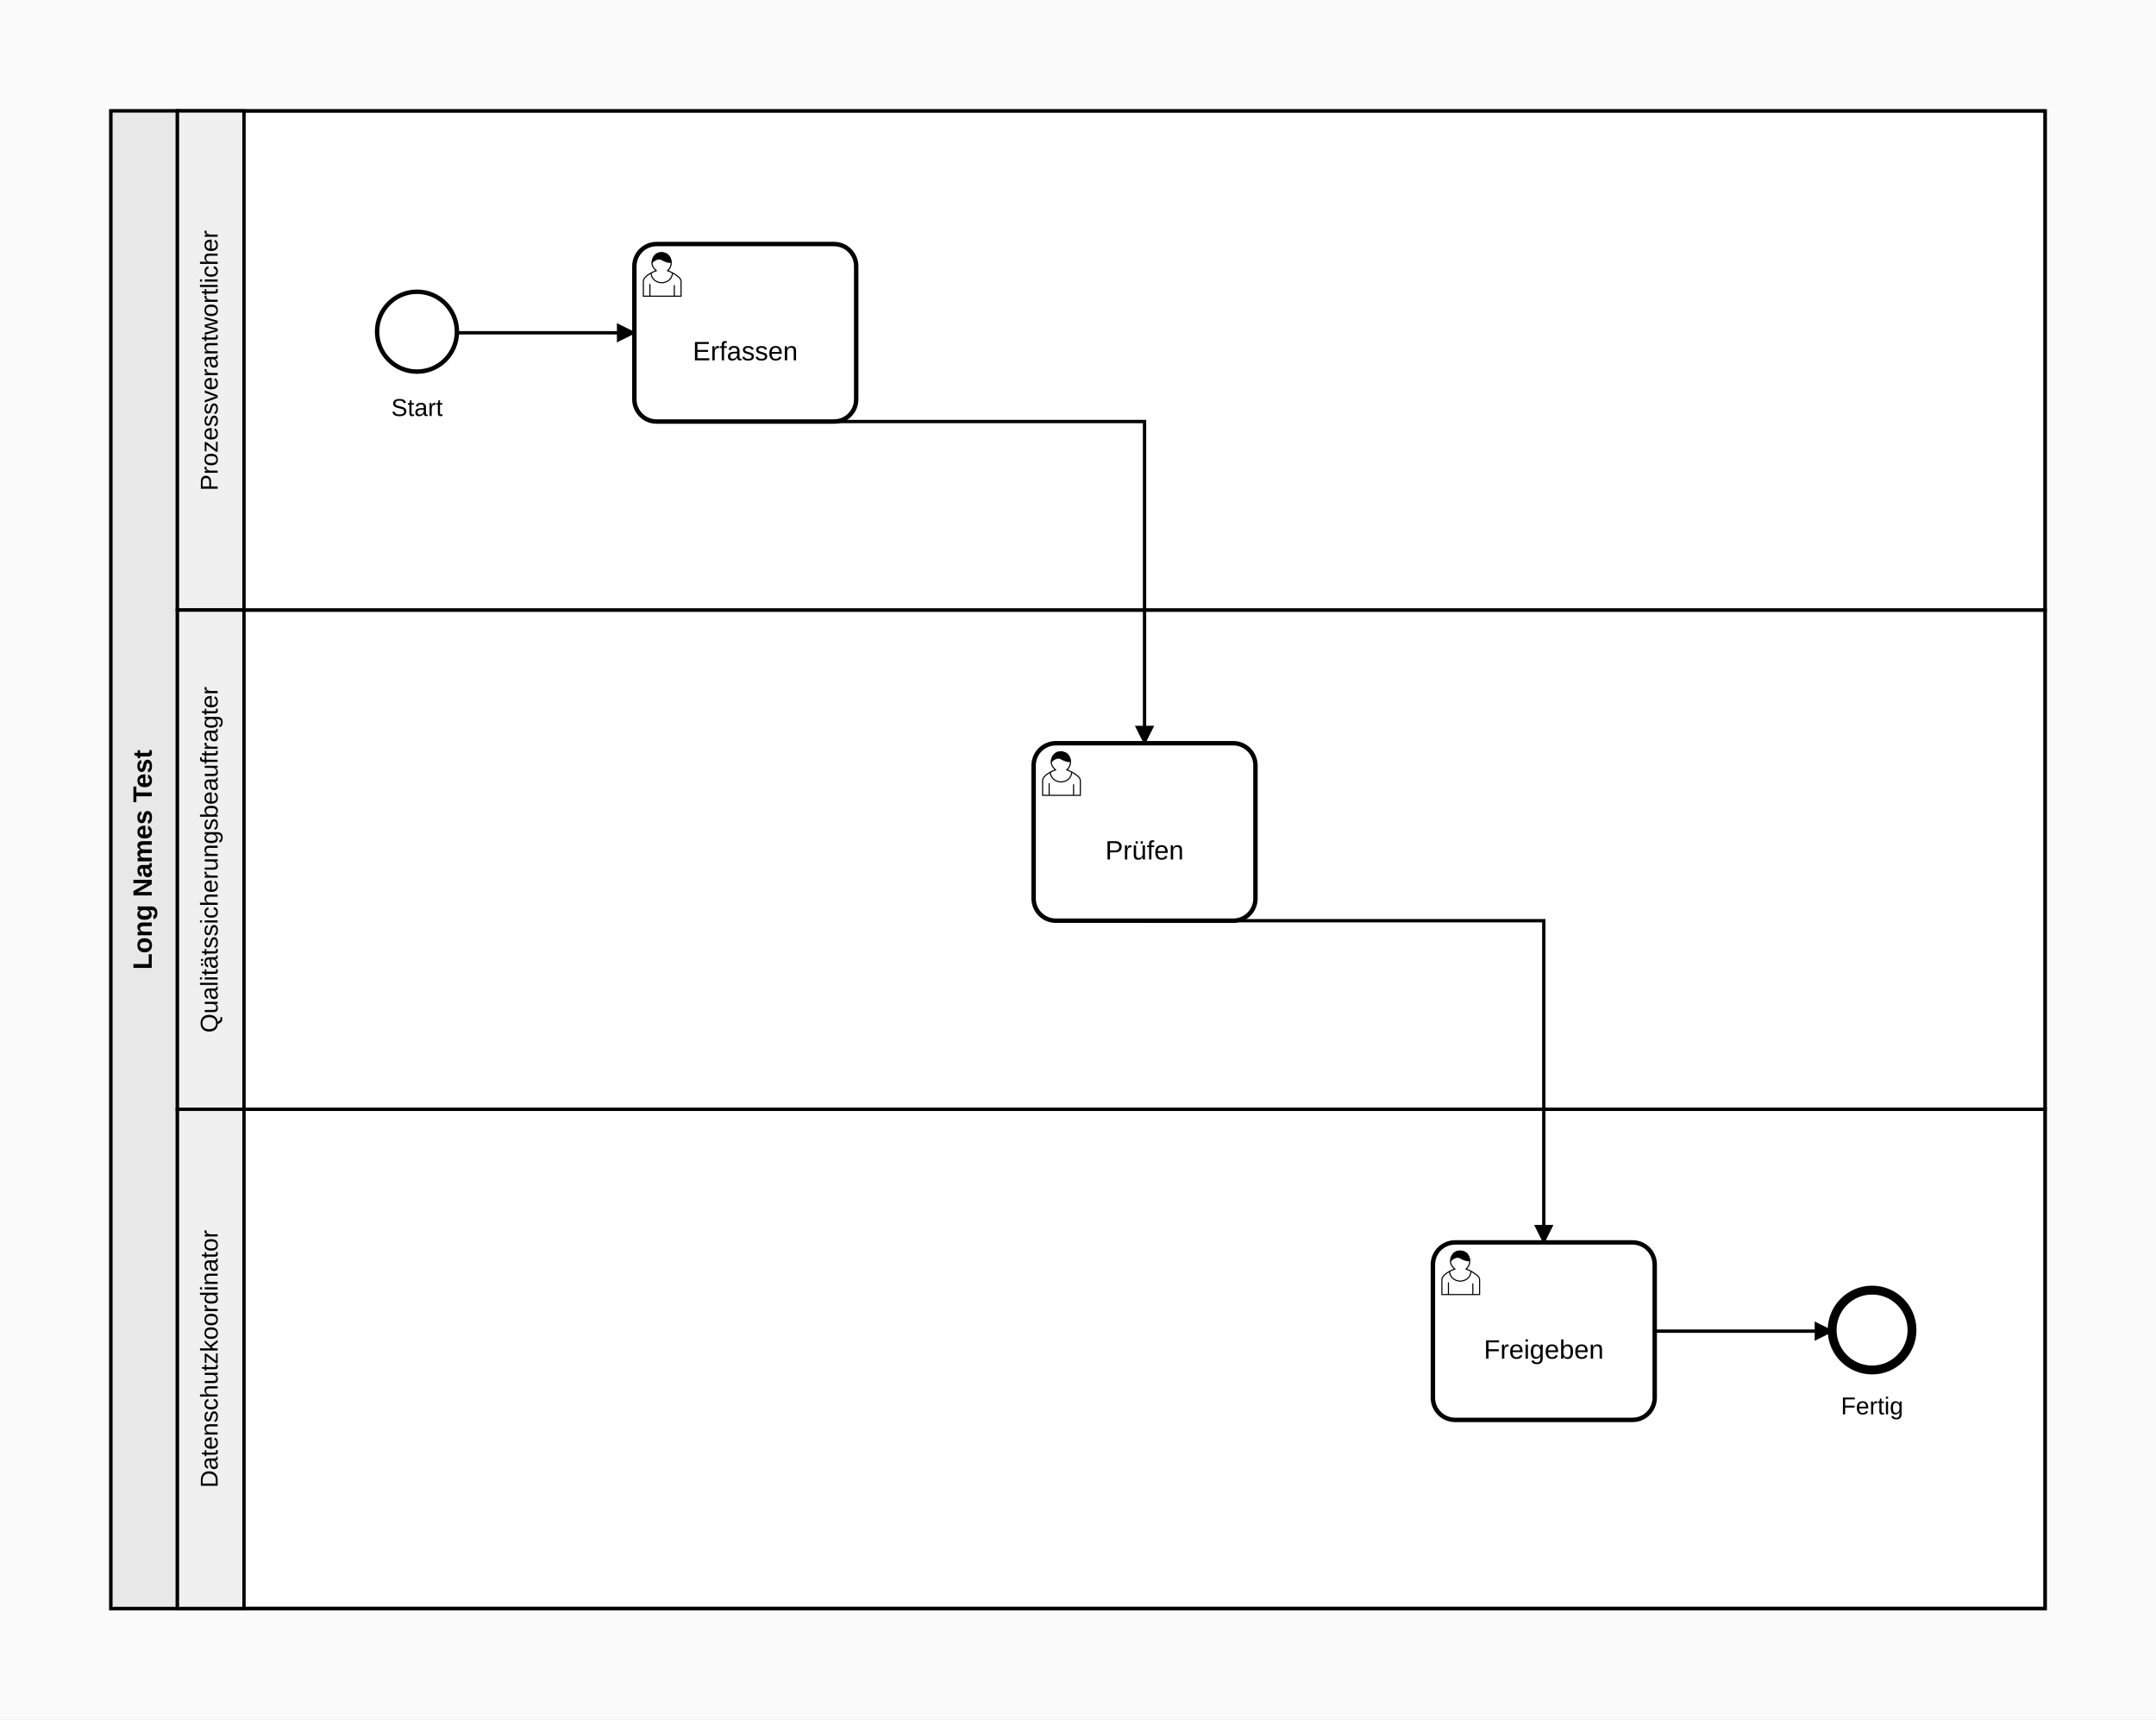
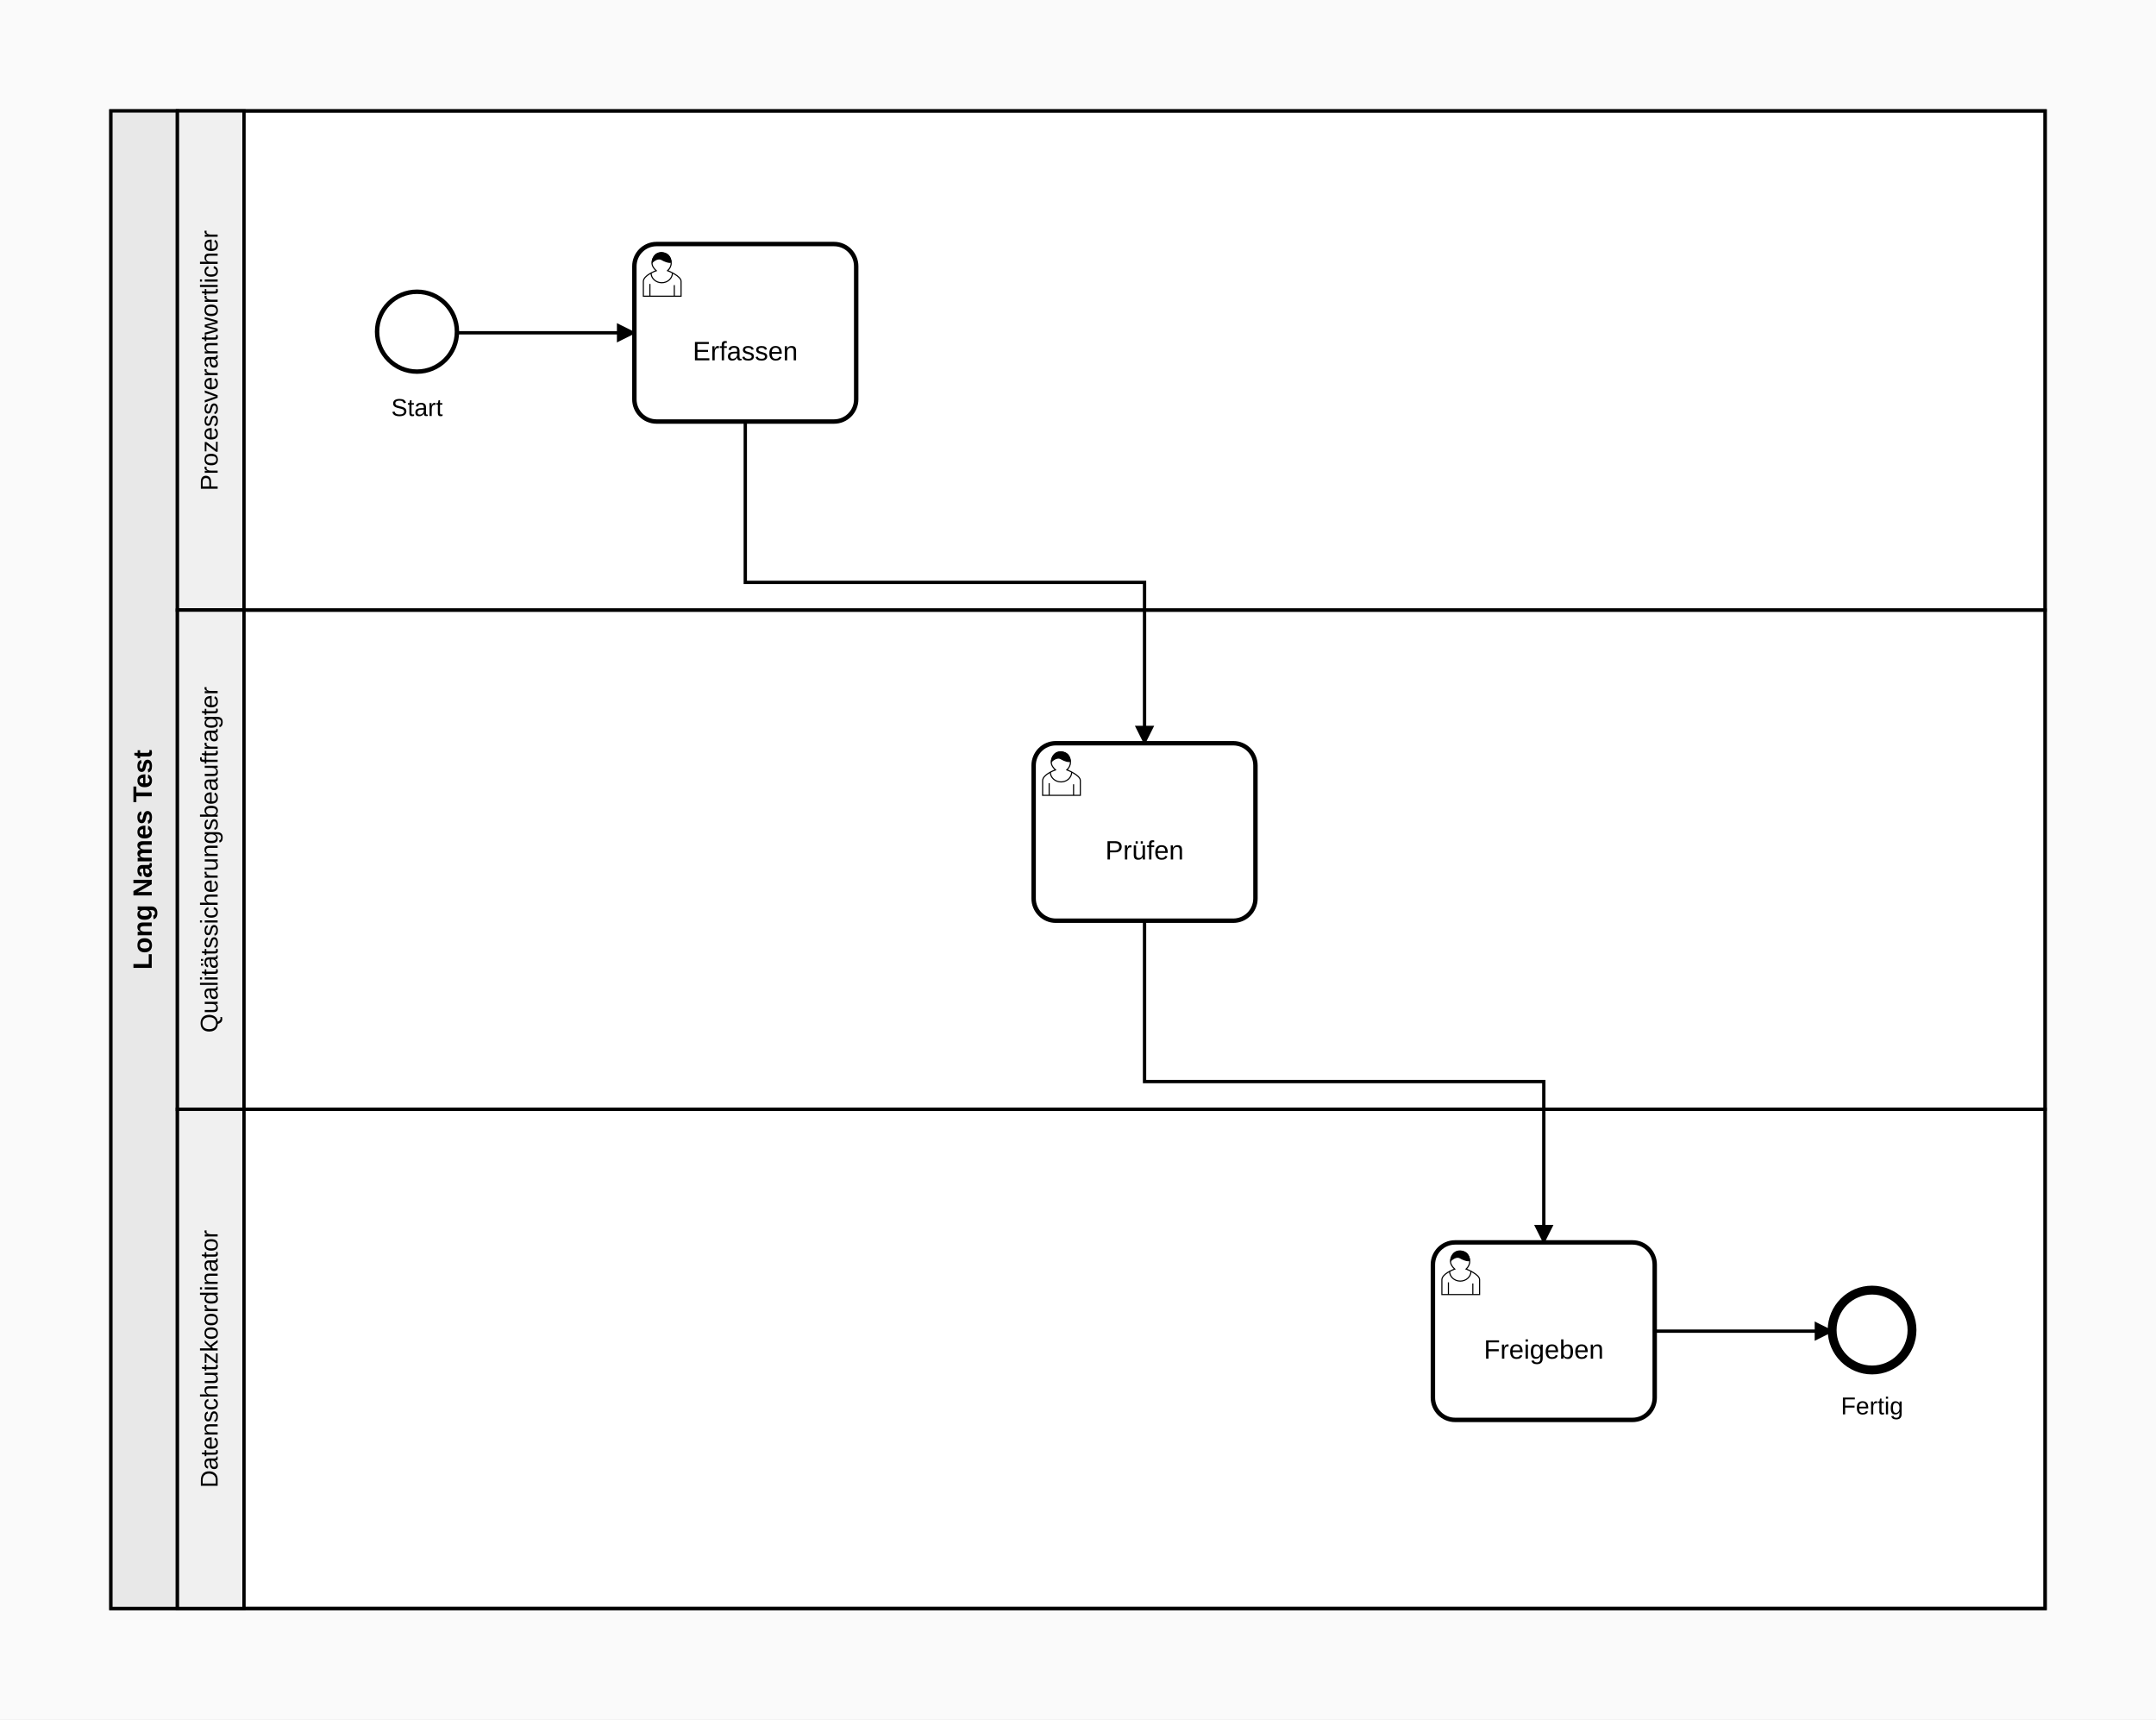
<svg xmlns="http://www.w3.org/2000/svg" width="972" height="775" viewBox="0 0 972 775" font-family="Arial, sans-serif">
  <defs>
    <marker id="seq-end" viewBox="0 0 20 20" refX="11" refY="10" markerWidth="10" markerHeight="10" orient="auto">
      <path d="M 1 5 L 11 10 L 1 15 Z" fill="#000000" stroke="#000000" stroke-width="1" />
    </marker>
    <marker id="seq-default-src" viewBox="0 0 20 20" refX="6" refY="10" markerWidth="10" markerHeight="10" orient="auto">
      <path d="M 6 3 L 10 17" stroke="#000000" stroke-width="1.5" />
    </marker>
    <marker id="seq-conditional-src" viewBox="0 0 20 20" refX="1" refY="10" markerWidth="12" markerHeight="12" orient="auto">
      <path d="M 1 10 L 8 6 L 15 10 L 8 14 Z" fill="#ffffff" stroke="#000000" stroke-width="1" />
    </marker>
    <marker id="msg-start" viewBox="0 0 20 20" refX="6" refY="6" markerWidth="20" markerHeight="20" orient="auto">
      <circle cx="6" cy="6" r="3.5" fill="#ffffff" stroke="#000000" stroke-width="1" />
    </marker>
    <marker id="msg-end" viewBox="0 0 20 20" refX="8.5" refY="5" markerWidth="20" markerHeight="20" orient="auto">
      <path d="m 1 5 l 0 -3 l 7 3 l -7 3 z" fill="#ffffff" stroke="#000000" stroke-width="1" stroke-linecap="butt" />
    </marker>
    <marker id="assoc-end" viewBox="0 0 20 20" refX="11" refY="10" markerWidth="10" markerHeight="10" orient="auto">
      <path d="M 1 5 L 11 10 L 1 15" fill="none" stroke="#000000" stroke-width="1.5" />
    </marker>
  </defs>
  <rect width="972" height="775" fill="#fafafa" />
  <rect x="50" y="50" width="872" height="675" fill="#ffffff" stroke="#000000" stroke-width="1.5" />
  <rect x="50" y="50" width="30" height="675" fill="#e8e8e8" stroke="#000000" stroke-width="1.5" />
  <text x="65" y="387.5" text-anchor="middle" dominant-baseline="middle" font-size="12" font-weight="bold" fill="#000000" transform="rotate(-90,65,387.5)">Long Names Test</text>
  <rect x="80" y="50" width="842" height="225" fill="#ffffff" fill-opacity="0.25" stroke="#000000" stroke-width="1.5" />
  <rect x="80" y="50" width="30" height="225" fill="#f0f0f0" stroke="#000000" stroke-width="1.5" />
  <text x="95" y="162.5" text-anchor="middle" dominant-baseline="middle" font-size="11" fill="#000000" transform="rotate(-90,95,162.5)">Prozessverantwortlicher</text>
  <rect x="80" y="275" width="842" height="225" fill="#ffffff" fill-opacity="0.25" stroke="#000000" stroke-width="1.5" />
  <rect x="80" y="275" width="30" height="225" fill="#f0f0f0" stroke="#000000" stroke-width="1.5" />
  <text x="95" y="387.5" text-anchor="middle" dominant-baseline="middle" font-size="11" fill="#000000" transform="rotate(-90,95,387.5)">Qualitätssicherungsbeauftragter</text>
  <rect x="80" y="500" width="842" height="225" fill="#ffffff" fill-opacity="0.25" stroke="#000000" stroke-width="1.5" />
  <rect x="80" y="500" width="30" height="225" fill="#f0f0f0" stroke="#000000" stroke-width="1.5" />
  <text x="95" y="612.5" text-anchor="middle" dominant-baseline="middle" font-size="11" fill="#000000" transform="rotate(-90,95,612.5)">Datenschutzkoordinator</text>
  <path d="M 206 150 L 286 150" stroke="#000000" stroke-width="1.5" fill="none" marker-end="url(#seq-end)" />
-   <path d="M 336 190 L 516 190 L 516 335" stroke="#000000" stroke-width="1.5" fill="none" marker-end="url(#seq-end)" />
-   <path d="M 516 415 L 696 415 L 696 560" stroke="#000000" stroke-width="1.5" fill="none" marker-end="url(#seq-end)" />
+   <path d="M 336 190 L 336 262.5 L 516 262.5 L 516 335" stroke="#000000" stroke-width="1.5" fill="none" marker-end="url(#seq-end)" />
+   <path d="M 516 415 L 516 487.5 L 696 487.5 L 696 560" stroke="#000000" stroke-width="1.5" fill="none" marker-end="url(#seq-end)" />
  <path d="M 746 600 L 826 600" stroke="#000000" stroke-width="1.5" fill="none" marker-end="url(#seq-end)" />
  <circle cx="188" cy="149.5" r="18" fill="#ffffff" fill-opacity="0.95" stroke="#000000" stroke-width="2" />
  <text x="188" y="187.5" text-anchor="middle" font-size="11" fill="#000000">Start</text>
  <rect x="286" y="110" width="100" height="80" rx="10" ry="10" fill="#ffffff" fill-opacity="0.95" stroke="#000000" stroke-width="2" />
  <g>
    <path d="m 301,122 c 0.909,-0.845 1.594,-2.049 1.594,-3.385 0,-2.554 -1.805,-4.622 -4.357,-4.622 -2.552,0 -4.288,2.068 -4.288,4.622 0,1.348 0.974,2.562 1.896,3.405 -0.529,0.187 -5.669,2.097 -5.794,4.756 v 6.718 h 17 v -6.718 c 0,-2.298 -5.528,-4.595 -6.051,-4.776 z m -8,6 l 0,5.5 m 11,0 l 0,-5" fill="#ffffff" stroke="#000000" stroke-width="0.5" />
    <path d="m 303.162,123.009 c 0,2.447 -2.158,4.431 -4.821,4.431 -2.665,0 -4.822,-1.981 -4.822,-4.431" fill="none" stroke="#000000" stroke-width="0.5" />
    <path d="m 294.1,118.2 c 0,0 2.251,-2.358 4.274,-1.177 2.024,1.181 4.221,1.537 4.124,0.965 -0.098,-0.57 -0.117,-3.791 -4.191,-4.136 -3.575,0.001 -4.208,3.367 -4.207,4.348 z" fill="#000000" stroke="#000000" stroke-width="0.5" />
  </g>
  <text x="336" y="159" text-anchor="middle" dominant-baseline="middle" font-size="12" fill="#000000">Erfassen</text>
  <rect x="466" y="335" width="100" height="80" rx="10" ry="10" fill="#ffffff" fill-opacity="0.95" stroke="#000000" stroke-width="2" />
  <g>
    <path d="m 481,347 c 0.909,-0.845 1.594,-2.049 1.594,-3.385 0,-2.554 -1.805,-4.622 -4.357,-4.622 -2.552,0 -4.288,2.068 -4.288,4.622 0,1.348 0.974,2.562 1.896,3.405 -0.529,0.187 -5.669,2.097 -5.794,4.756 v 6.718 h 17 v -6.718 c 0,-2.298 -5.528,-4.595 -6.051,-4.776 z m -8,6 l 0,5.5 m 11,0 l 0,-5" fill="#ffffff" stroke="#000000" stroke-width="0.5" />
    <path d="m 483.162,348.009 c 0,2.447 -2.158,4.431 -4.821,4.431 -2.665,0 -4.822,-1.981 -4.822,-4.431" fill="none" stroke="#000000" stroke-width="0.5" />
    <path d="m 474.1,343.2 c 0,0 2.251,-2.358 4.274,-1.177 2.024,1.181 4.221,1.537 4.124,0.965 -0.098,-0.57 -0.117,-3.791 -4.191,-4.136 -3.575,0.001 -4.208,3.367 -4.207,4.348 z" fill="#000000" stroke="#000000" stroke-width="0.5" />
  </g>
  <text x="516" y="384" text-anchor="middle" dominant-baseline="middle" font-size="12" fill="#000000">Prüfen</text>
  <rect x="646" y="560" width="100" height="80" rx="10" ry="10" fill="#ffffff" fill-opacity="0.95" stroke="#000000" stroke-width="2" />
  <g>
    <path d="m 661,572 c 0.909,-0.845 1.594,-2.049 1.594,-3.385 0,-2.554 -1.805,-4.622 -4.357,-4.622 -2.552,0 -4.288,2.068 -4.288,4.622 0,1.348 0.974,2.562 1.896,3.405 -0.529,0.187 -5.669,2.097 -5.794,4.756 v 6.718 h 17 v -6.718 c 0,-2.298 -5.528,-4.595 -6.051,-4.776 z m -8,6 l 0,5.5 m 11,0 l 0,-5" fill="#ffffff" stroke="#000000" stroke-width="0.5" />
    <path d="m 663.162,573.009 c 0,2.447 -2.158,4.431 -4.821,4.431 -2.665,0 -4.822,-1.981 -4.822,-4.431" fill="none" stroke="#000000" stroke-width="0.5" />
    <path d="m 654.1,568.2 c 0,0 2.251,-2.358 4.274,-1.177 2.024,1.181 4.221,1.537 4.124,0.965 -0.098,-0.57 -0.117,-3.791 -4.191,-4.136 -3.575,0.001 -4.208,3.367 -4.207,4.348 z" fill="#000000" stroke="#000000" stroke-width="0.5" />
  </g>
  <text x="696" y="609" text-anchor="middle" dominant-baseline="middle" font-size="12" fill="#000000">Freigeben</text>
  <circle cx="844" cy="599.5" r="18" fill="#ffffff" fill-opacity="0.95" stroke="#000000" stroke-width="4" />
  <text x="844" y="637.5" text-anchor="middle" font-size="11" fill="#000000">Fertig</text>
</svg>
